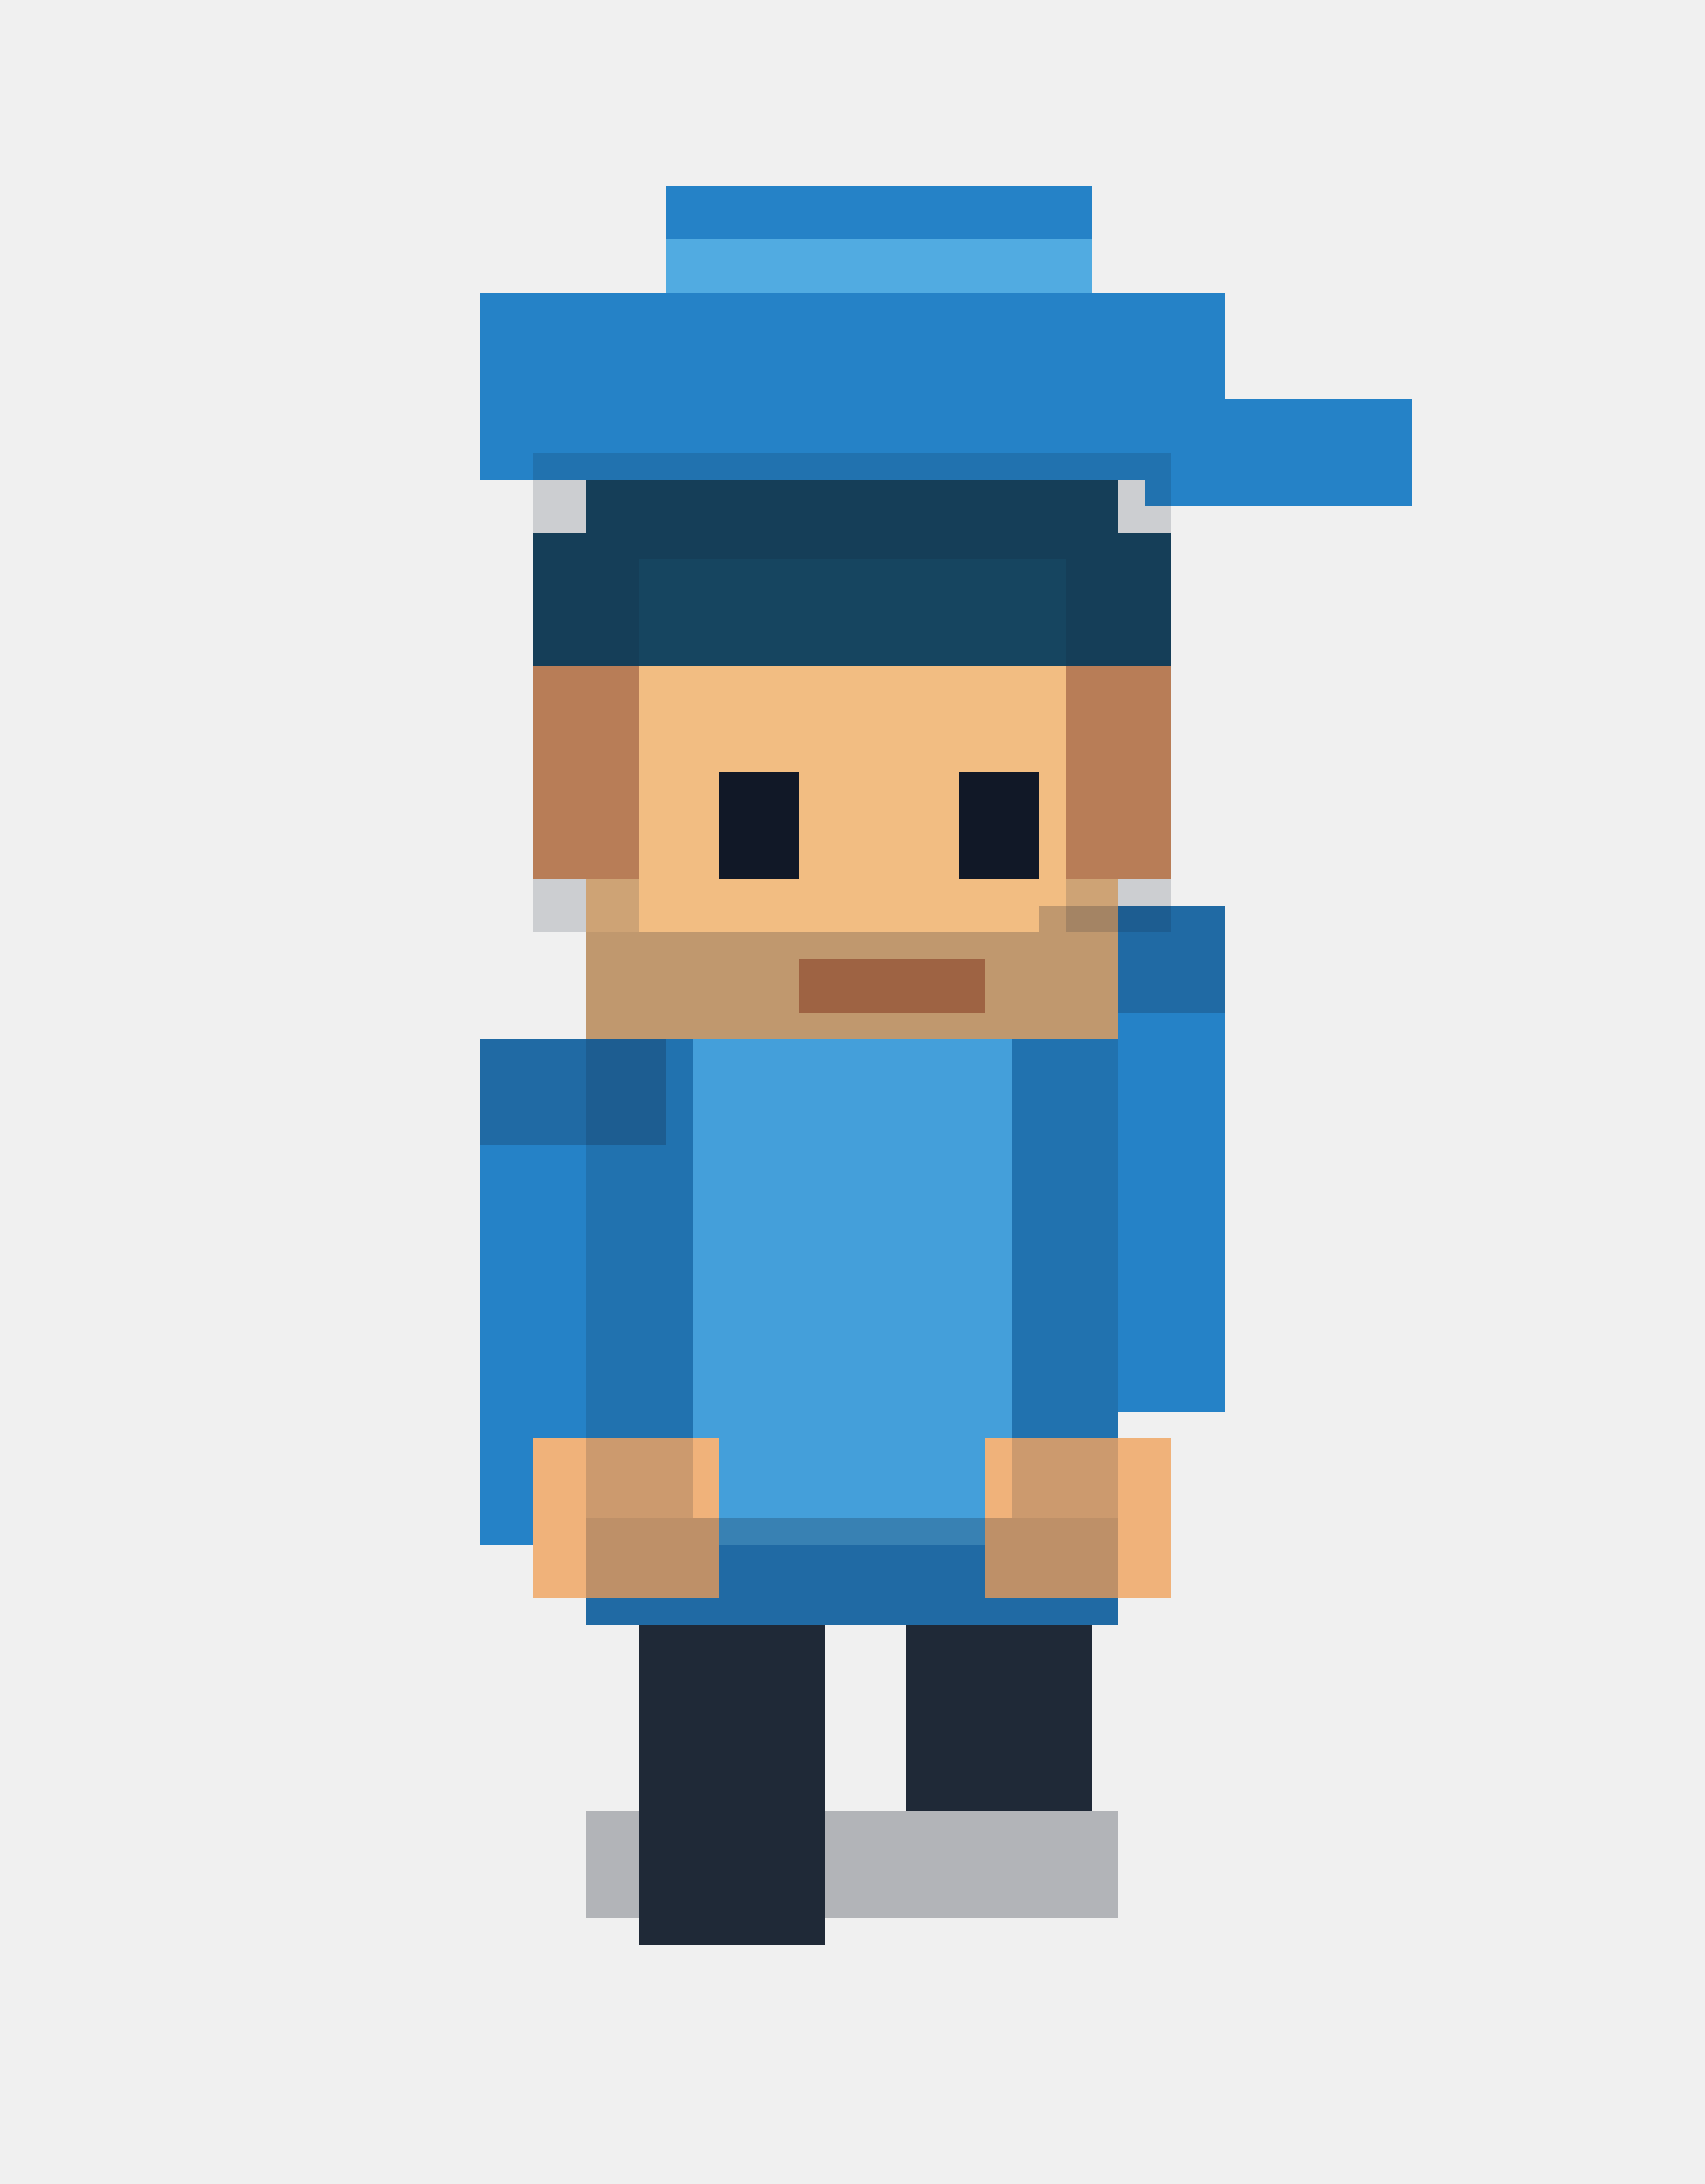
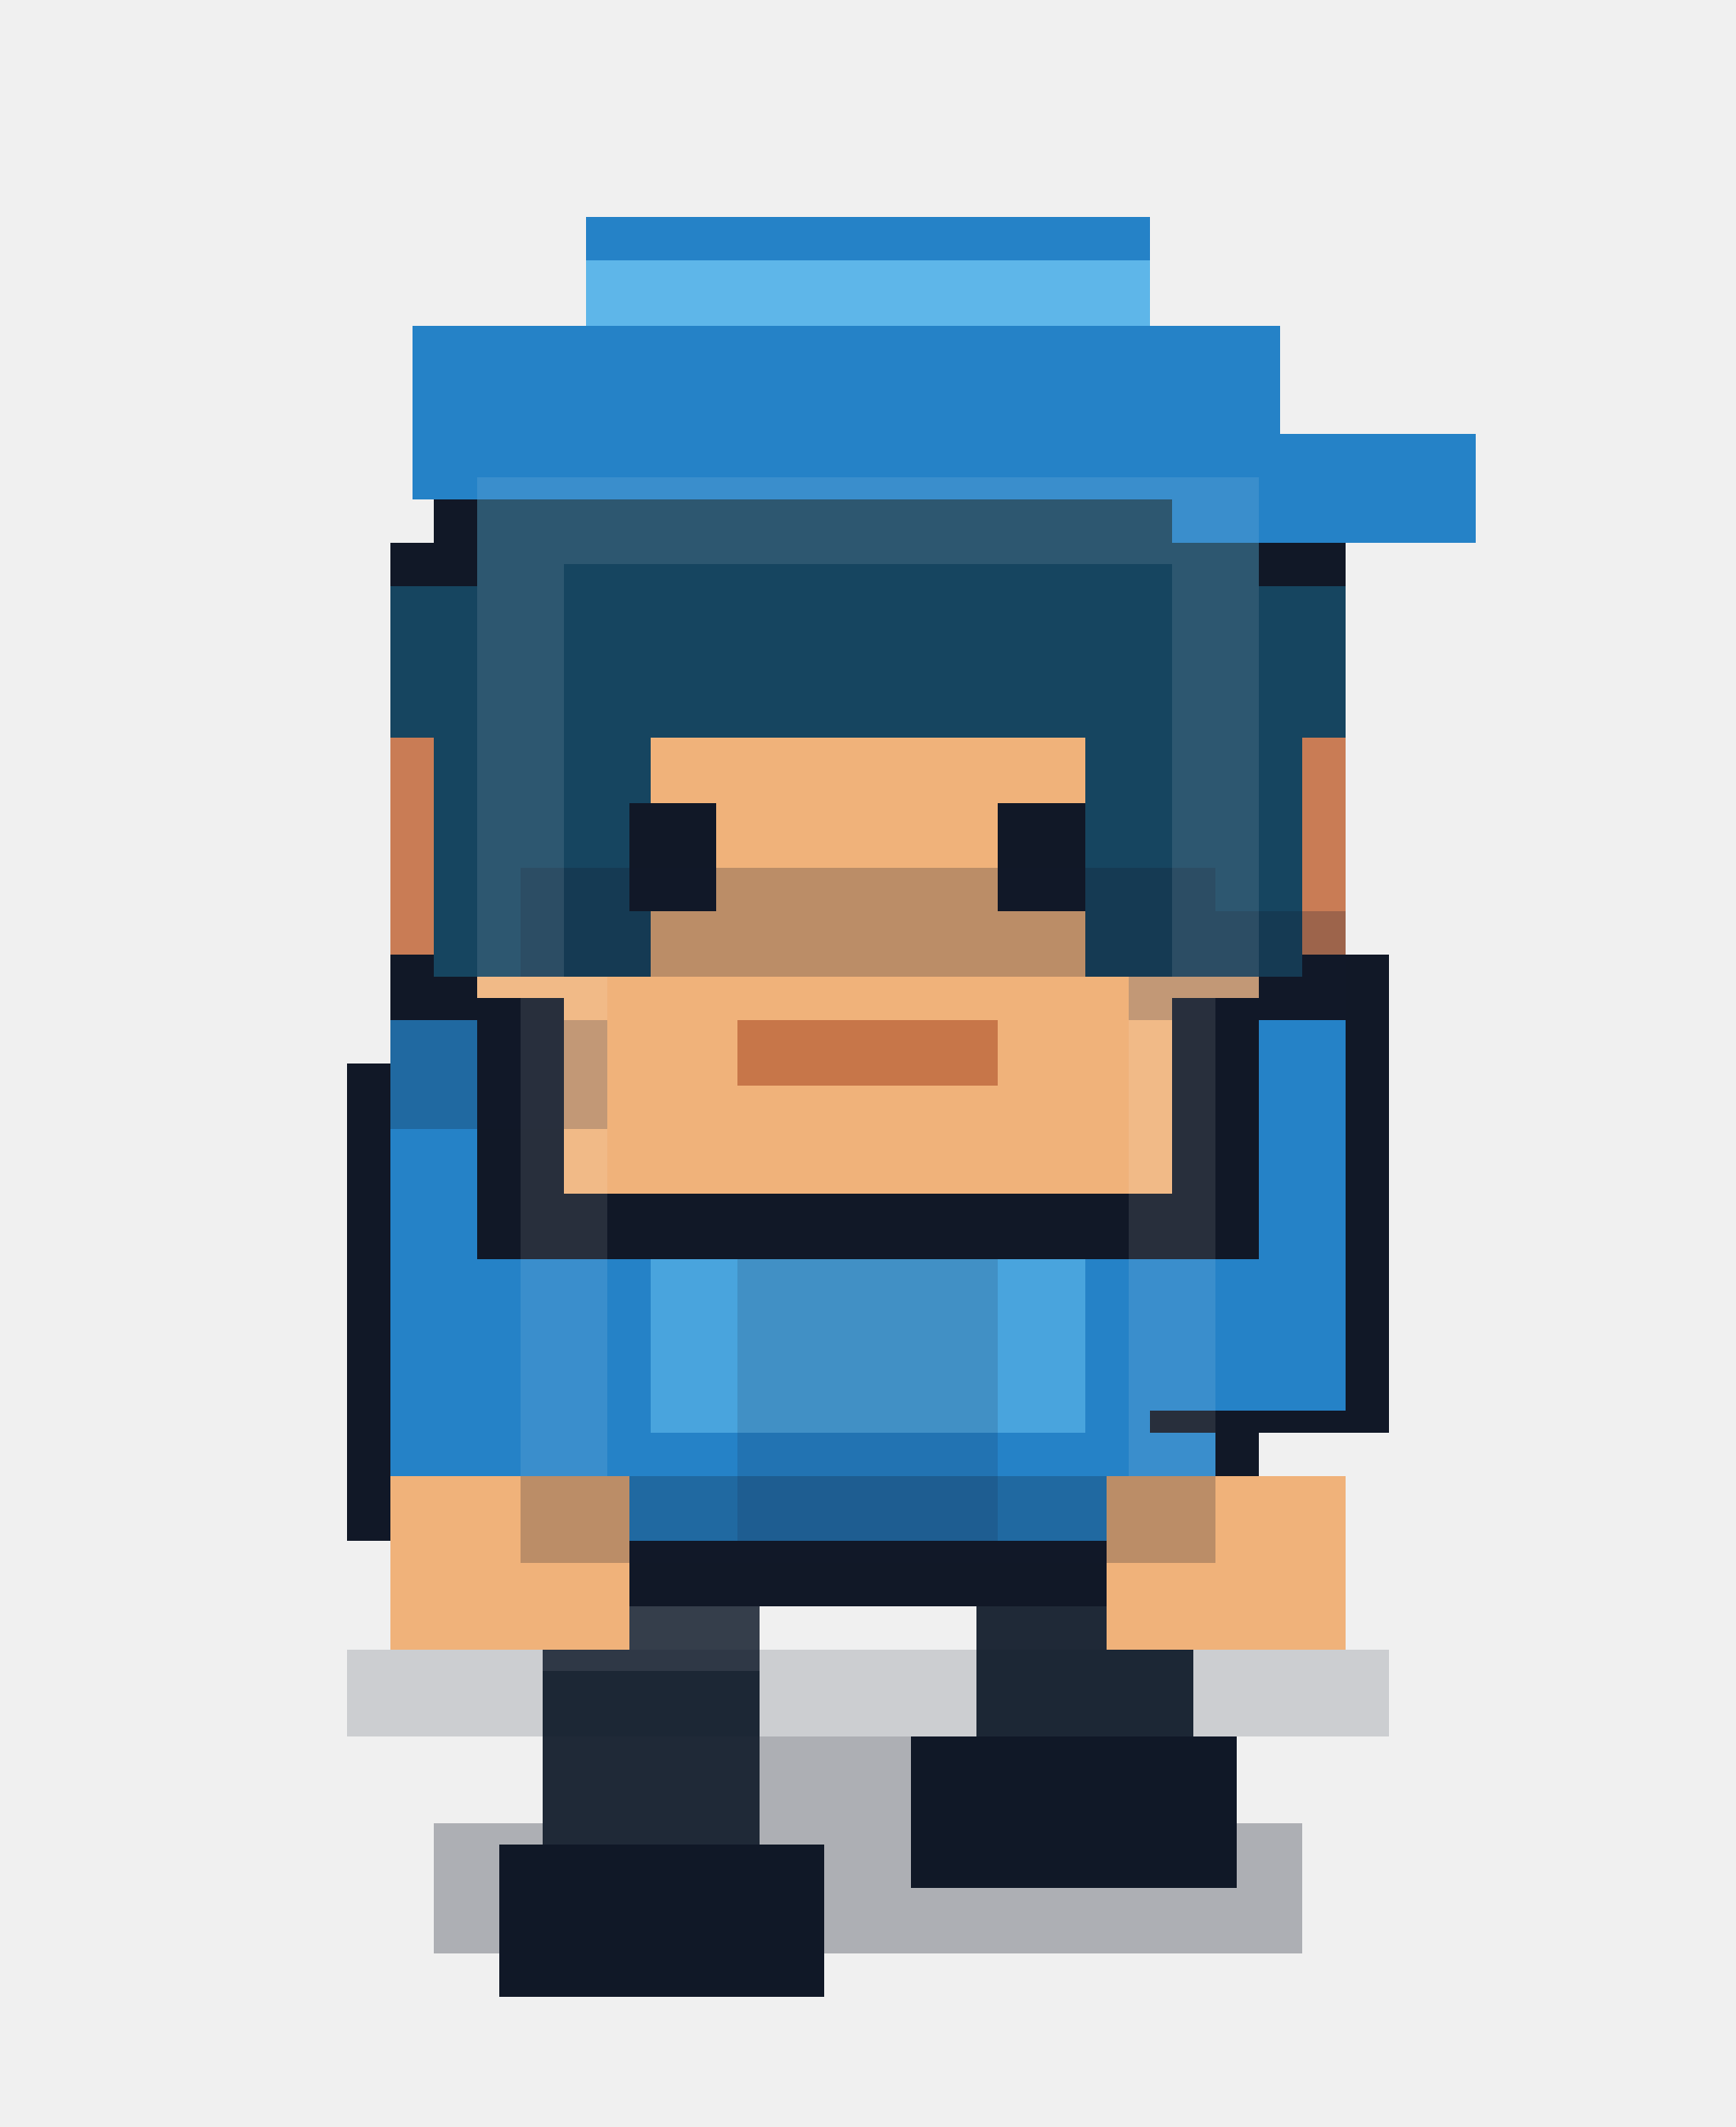
- <svg xmlns="http://www.w3.org/2000/svg" width="64" height="82" viewBox="0 0 64 82" shape-rendering="crispEdges">
-   <path d="M22 68h20v4H22z" fill="#111827" opacity=".28" />
-   <path d="M24 61h7v12h-7zM34 56h7v12h-7z" fill="#1f2937" />
-   <path d="M22 35h20v26H22z" fill="#2582c7" />
-   <path d="M26 38h12v20H26z" fill="#7dd3fc" opacity=".35" />
-   <path d="M18 39h7v19h-7zM39 34h7v19h-7z" fill="#2582c7" />
-   <path d="M20 54h7v6h-7zM37 54h7v6h-7z" fill="#f0b27a" />
-   <path d="M22 17h20v22H22z" fill="#f2bd82" />
-   <path d="M20 22h4v11h-4zM40 22h4v11h-4z" fill="#d8905f" />
-   <path d="M22 14h20v9H22zM20 20h24v5H20z" fill="#164560" />
-   <path d="M18 11h28v7H18zM25 7h16v7H25zM43 15h10v4H43z" fill="#2582c7" />
-   <path d="M25 9h16v2H25z" fill="#7dd3fc" opacity=".5" />
-   <path d="M27 29h3v4h-3zM36 29h3v4h-3z" fill="#111827" />
-   <path d="M30 36h7v2h-7z" fill="#9a3412" opacity=".5" />
-   <path d="M22 35h20v4H22zM22 57h20v4H22zM18 39h7v4h-7zM39 34h7v4h-7z" fill="#0f172a" opacity=".22" />
-   <path d="M20 17h24v4H20zM20 21h4v14h-4zM40 21h4v14h-4zM22 39h4v18h-4zM38 39h4v18h-4z" fill="#0f172a" opacity=".16" />
+ <svg xmlns="http://www.w3.org/2000/svg" width="80" height="98" viewBox="0 0 80 98" shape-rendering="crispEdges">
+   <path d="M20 84h40v6H20zM26 80h28v4H26z" fill="#111827" opacity=".3" />
+   <path d="M25 73h10v14H25zM45 68h10v14H45z" fill="#1f2937" />
+   <path d="M23 85h15v7H23zM42 80h15v7H42z" fill="#101827" />
+   <path d="M25 73h10v4H25zM45 68h10v4H45z" fill="#ffffff" opacity=".1" />
+   <path d="M22 43h36v31H22z" fill="#111827" />
+   <path d="M24 40h32v31H24z" fill="#2582c7" />
+   <path d="M30 44h20v22H30z" fill="#7dd3fc" opacity=".42" />
+   <path d="M34 43h12v28H34z" fill="#0f172a" opacity=".14" />
+   <path d="M16 49h11v22H16zM53 44h11v22H53z" fill="#111827" />
+   <path d="M18 47h10v23H18zM52 42h10v23H52z" fill="#2582c7" />
+   <path d="M18 68h11v8H18zM51 68h11v8H51z" fill="#f0b27a" />
+   <path d="M20 20h40v5H20zM18 25h44v22H18zM22 47h36v11H22z" fill="#111827" />
+   <path d="M22 22h36v24H22zM26 46h28v9H26z" fill="#f0b27a" />
+   <path d="M18 32h5v12h-5zM57 32h5v12h-5z" fill="#c97c55" />
+   <path d="M22 18h36v12H22zM18 27h44v7H18zM20 33h10v12H20zM50 33h10v12H50z" fill="#164560" />
+   <path d="M19 15h40v8H19zM27 10h26v9H27zM54 20h14v5H54z" fill="#2582c7" />
+   <path d="M27 12h26v3H27z" fill="#7dd3fc" opacity=".65" />
+   <path d="M29 37h4v5h-4zM46 37h4v5h-4z" fill="#111827" />
+   <path d="M34 47h12v3H34z" fill="#9a3412" opacity=".48" />
+   <path d="M24 40h32v5H24zM24 68h32v4H24zM18 47h10v5H18zM52 42h10v5H52z" fill="#0f172a" opacity=".24" />
+   <path d="M22 22h36v4H22zM22 26h4v20h-4zM54 26h4v20h-4zM24 45h4v23h-4zM52 45h4v23h-4z" fill="#ffffff" opacity=".1" />
+   <path d="M16 76h48v4H16z" fill="#0f172a" opacity=".16" />
</svg>
